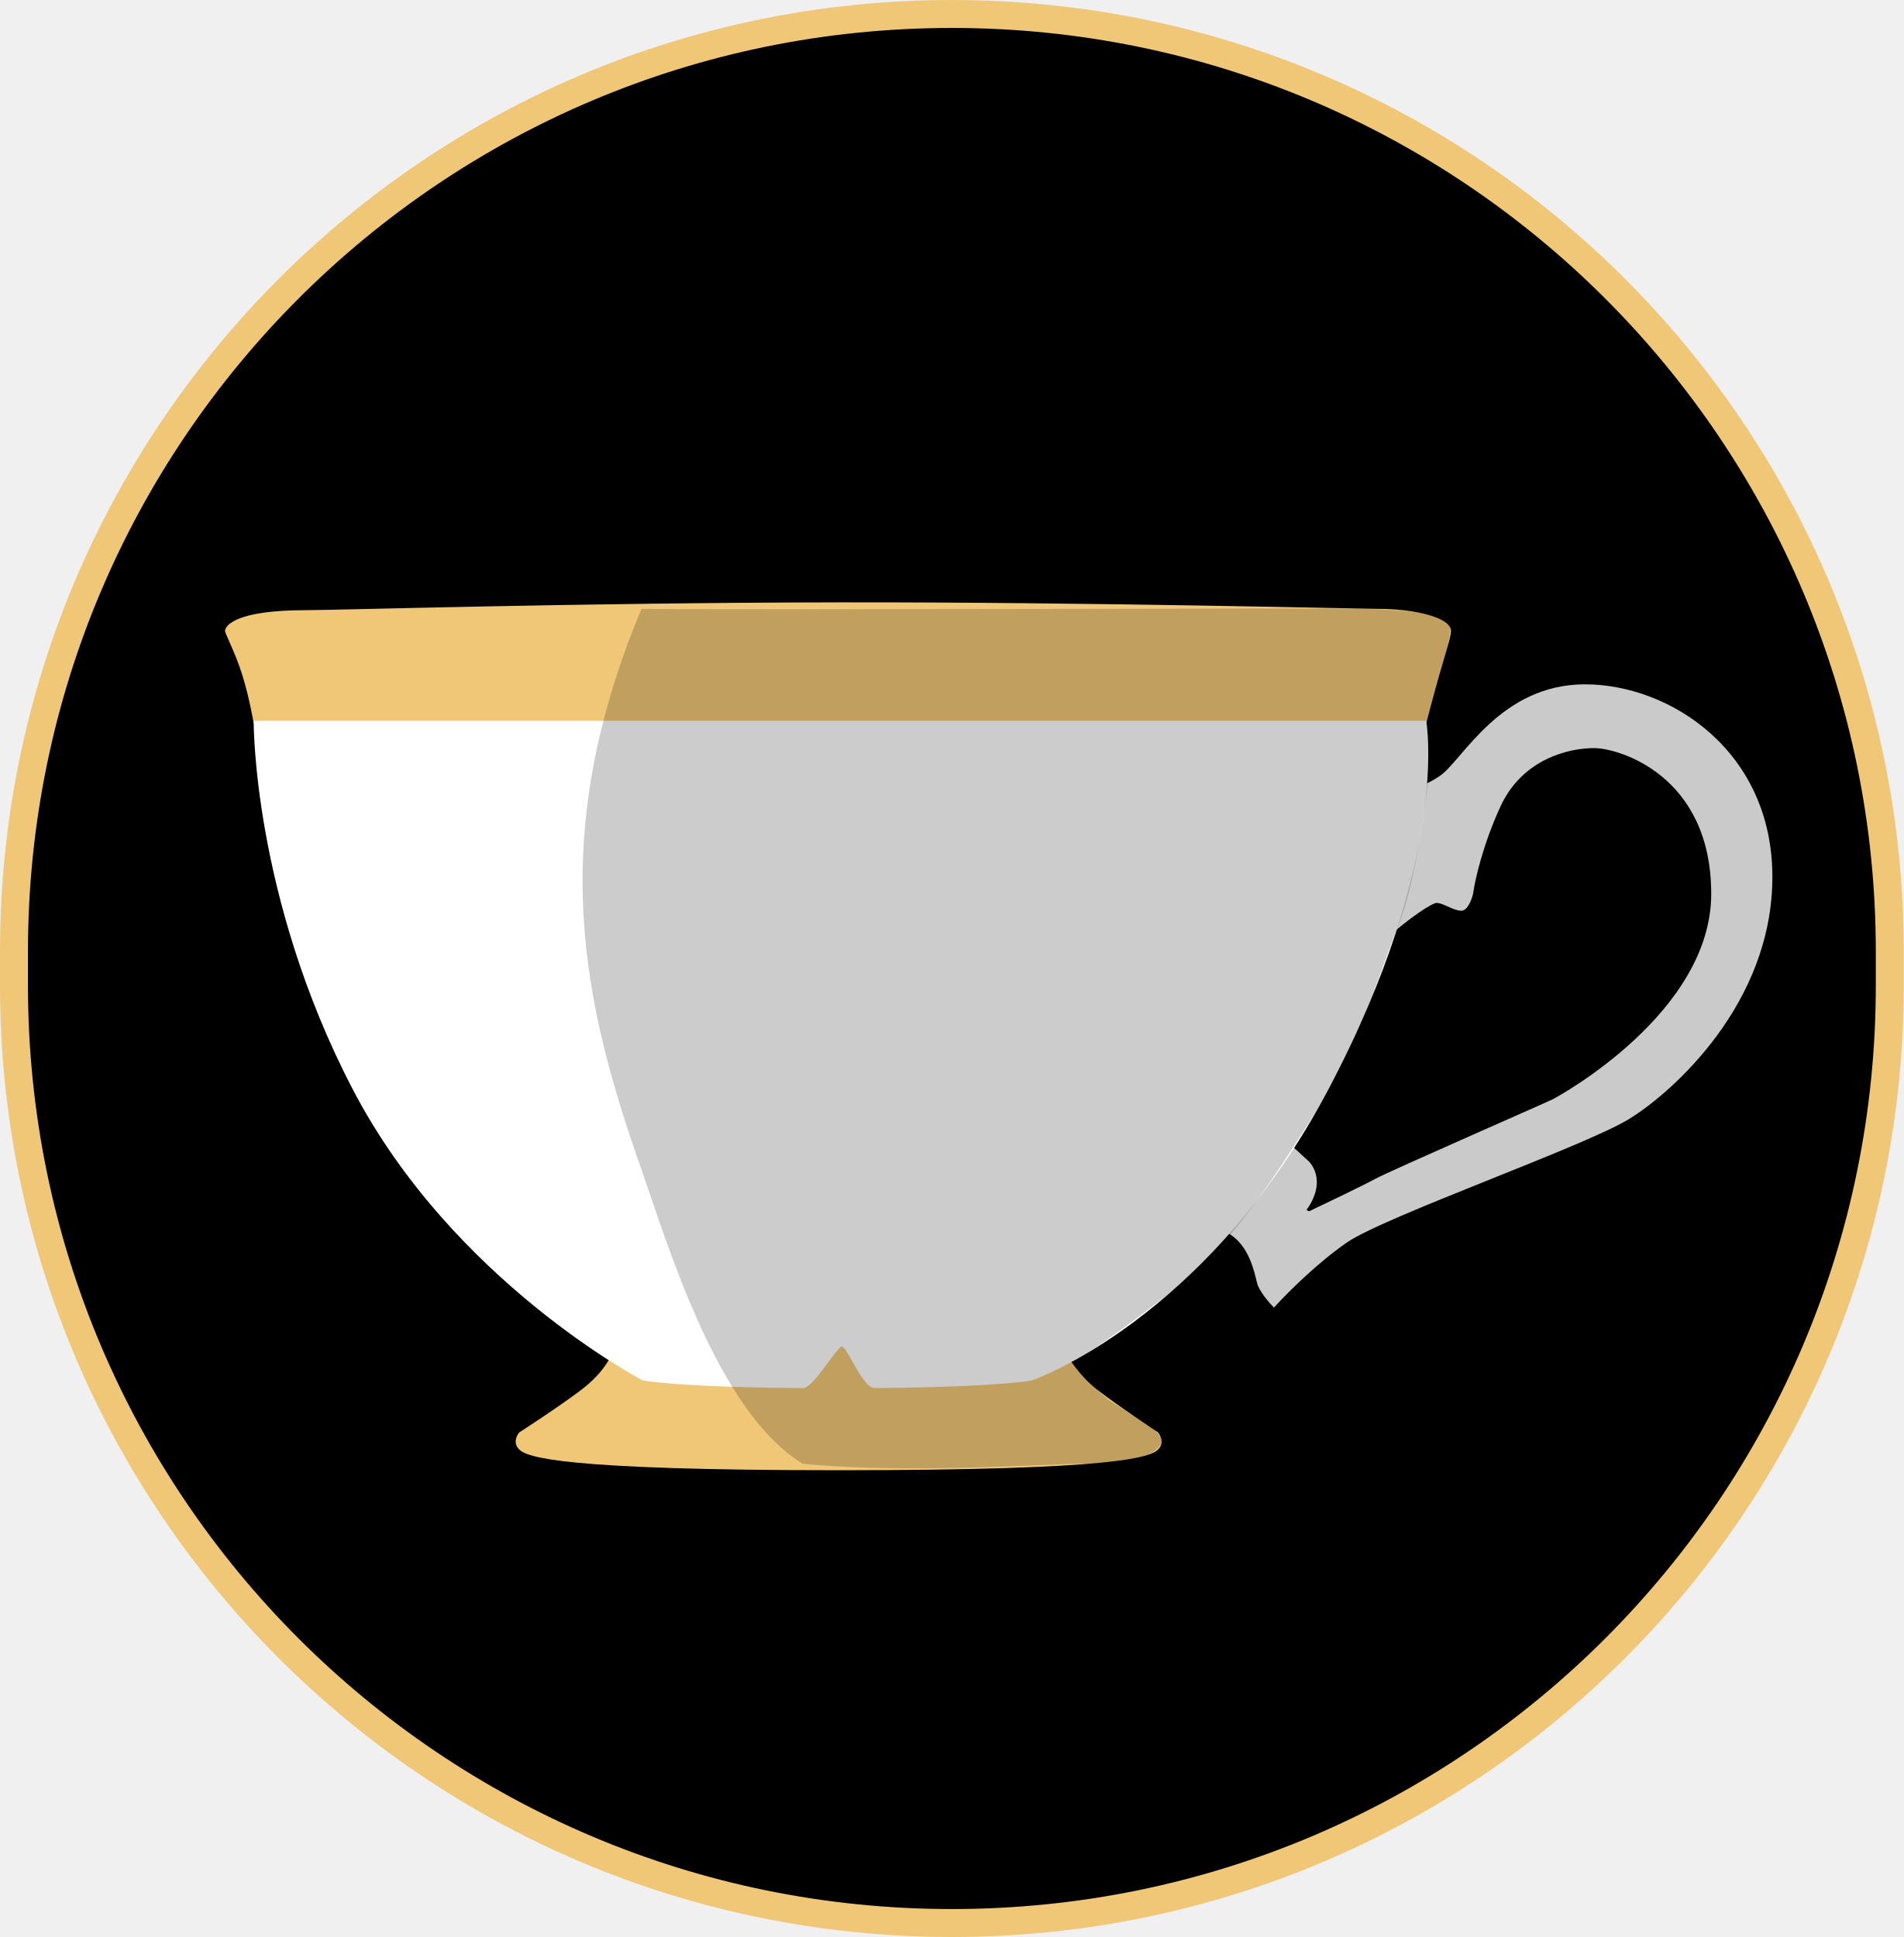
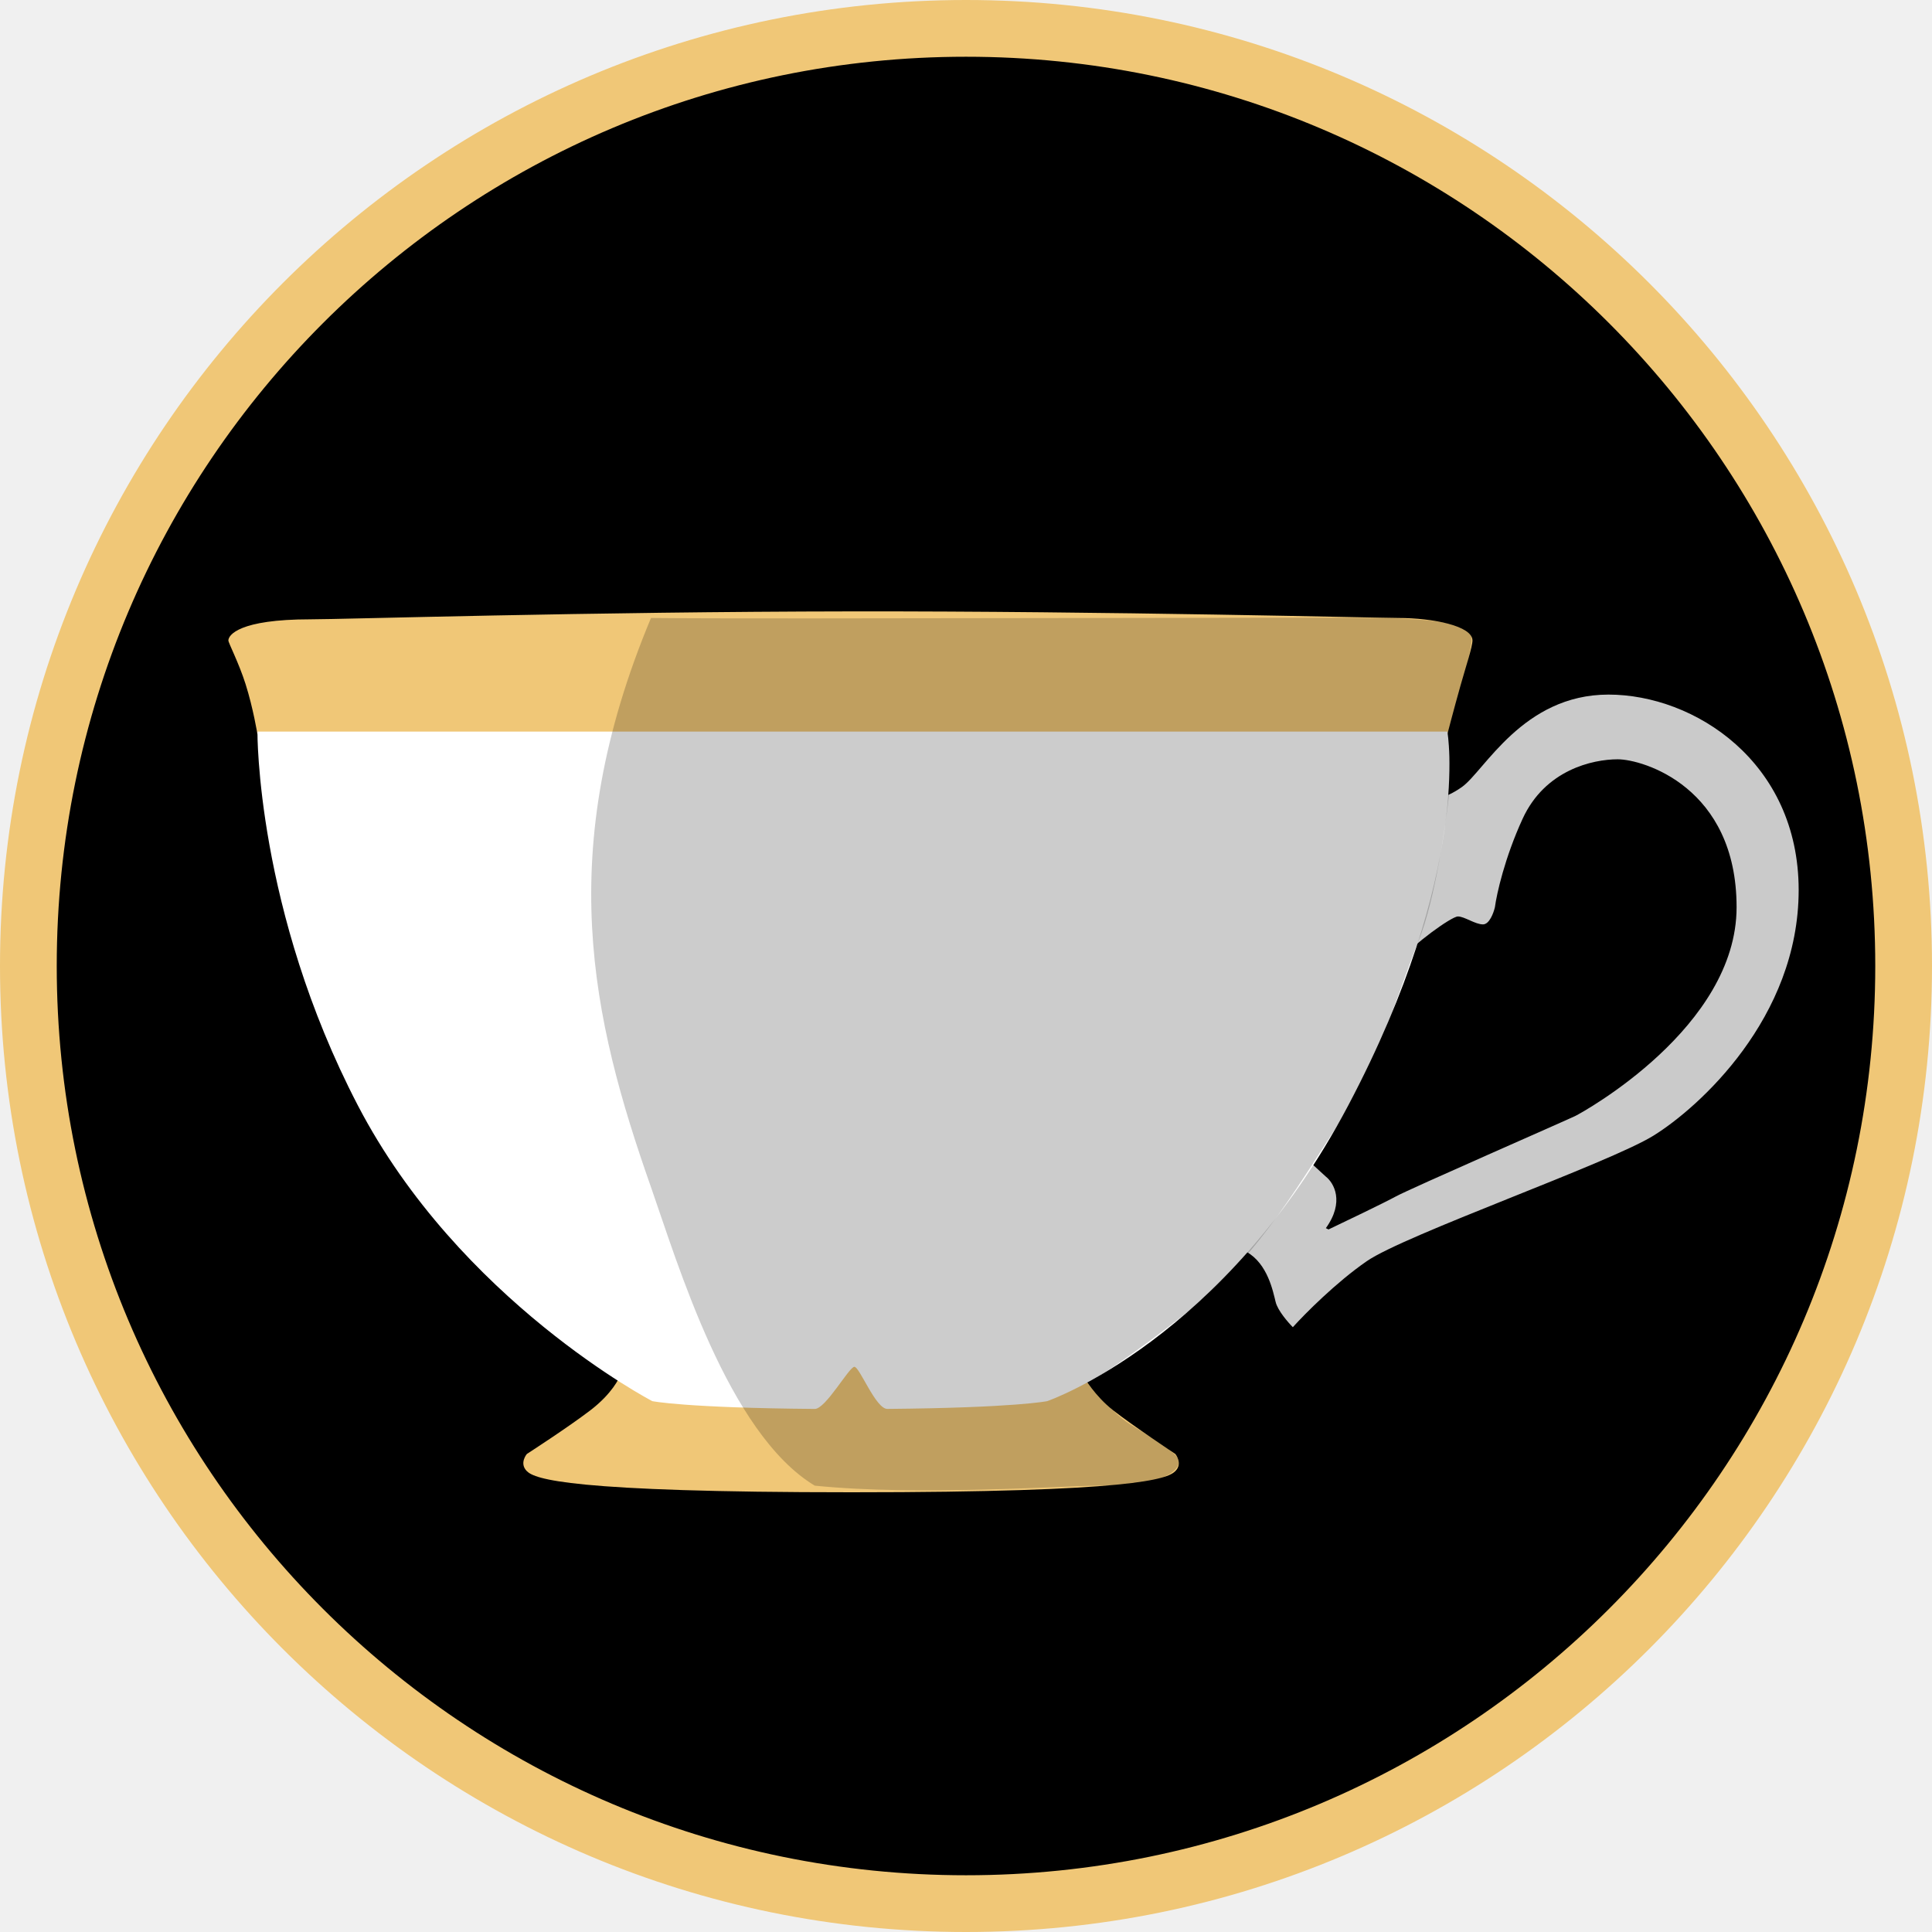
- <svg xmlns="http://www.w3.org/2000/svg" width="681" height="693" viewBox="0 0 681 693" fill="none">
-   <rect x="5" y="5" width="671" height="683" rx="335.5" fill="black" />
-   <rect x="5" y="5" width="671" height="683" rx="335.5" stroke="#F0C777" stroke-width="10" />
+ <svg xmlns="http://www.w3.org/2000/svg" width="681" height="681" viewBox="0 0 681 681" fill="none">
+   <rect x="10" y="10" width="661" height="661" rx="340.5" ry="340.5" fill="black" />
+   <rect x="10" y="10" width="661" height="661" rx="340.5" ry="340.5" stroke="#F0C777" stroke-width="20" />
  <path d="M515.293 277.418C508.962 281.887 504.897 281.763 503.655 281.142C499.776 301.314 492.576 340.821 494.81 337.47C497.603 333.28 511.569 323.039 513.897 323.039C516.224 323.039 519.948 325.832 522.741 325.832C524.976 325.832 526.466 321.797 526.931 319.78C527.552 315.125 530.376 302.37 536.707 288.59C544.621 271.366 561.379 267.642 570.224 267.642C579.069 267.642 612.121 277.418 612.121 319.78C612.121 362.142 558.121 391.935 555.328 393.332C552.535 394.728 497.138 418.935 492.017 421.728C487.921 423.963 474.483 430.418 468.276 433.366L467.345 432.901C474.048 423.59 470.138 416.918 467.345 414.745L445 394.263L409.155 420.332C416.759 425.918 433.455 437.928 439.414 441.28C446.862 445.47 448.724 455.245 449.655 458.97C450.4 461.949 454 466.108 455.707 467.814C459.897 463.159 470.976 451.987 481.776 444.539C495.276 435.228 566.966 410.09 582.793 400.314C598.621 390.539 634 358.883 634 313.728C634 268.573 597.224 244.832 566.966 244.832C536.707 244.832 523.207 271.832 515.293 277.418Z" fill="#CACACA" />
  <path d="M185.707 518.556C182.914 515.763 185.707 512.504 185.707 512.504C185.707 512.504 200.138 503.194 208.052 497.142C215.966 491.09 218.293 485.504 218.293 485.504L300.224 471.073L382.155 485.504C382.155 485.504 385.879 492.021 392.397 497.142C398.914 502.263 414.276 512.504 414.276 512.504C414.276 512.504 417.069 515.763 414.276 518.556C411.483 521.349 399.845 526.004 300.224 526.004C200.604 526.004 188.5 521.349 185.707 518.556Z" fill="#F0C777" />
  <path d="M109.362 218.301C84.224 218.301 80.5 223.887 80.5 225.749C80.5 226.623 84.156 233.564 86.552 241.108C89.257 249.625 90.741 258.801 90.741 258.801C90.741 258.801 202.466 260.659 300.457 260.659C398.448 260.659 510.172 258.801 510.172 258.801C510.172 258.801 512.365 250.284 514.828 241.573C516.707 234.924 519.017 227.967 519.017 225.749C519.017 220.625 505.052 217.831 492.948 217.831C487.025 217.831 389.977 215.389 300.457 215.504C207.041 215.624 120.892 218.301 109.362 218.301Z" fill="#F0C777" />
  <path d="M510.172 257.866C510.172 257.866 519.017 306.745 475.258 389.608C431.5 472.47 369.12 493.883 369.12 493.883C369.12 493.883 357.796 496.226 312.793 496.621C308.66 496.657 303.017 481.78 301.155 481.78C299.293 481.78 291.053 496.66 287.19 496.628C241.411 496.259 229.931 493.883 229.931 493.883C229.931 493.883 161.966 458.504 126.12 389.608C90.275 320.711 90.741 257.866 90.741 257.866H510.172Z" fill="white" />
  <path d="M488.292 217.828C477.12 217.455 269.81 218.293 229.465 217.828C195.017 300.224 208.517 358.88 229.465 418.466C238.724 444.803 256.543 505.207 287.19 523.673C323.966 527.397 374.77 523.673 387.741 523.673C411.482 523.673 415.206 518.086 415.672 515.293C416.137 512.5 404.499 505.983 397.982 501.793C392.768 498.442 386.189 490.776 383.551 487.362C386.81 485.655 398.448 478.238 418.931 462.224C444.534 442.207 459.896 413.811 472.465 395.19C485.034 376.569 493.879 346.776 499.93 331.88C505.982 316.983 509.706 289.518 510.637 281.138C511.568 272.759 510.637 262.052 510.637 258.793C510.637 255.535 519.948 228.535 518.551 223.88C517.155 219.224 502.258 218.293 488.292 217.828Z" fill="black" fill-opacity="0.2" />
</svg>
